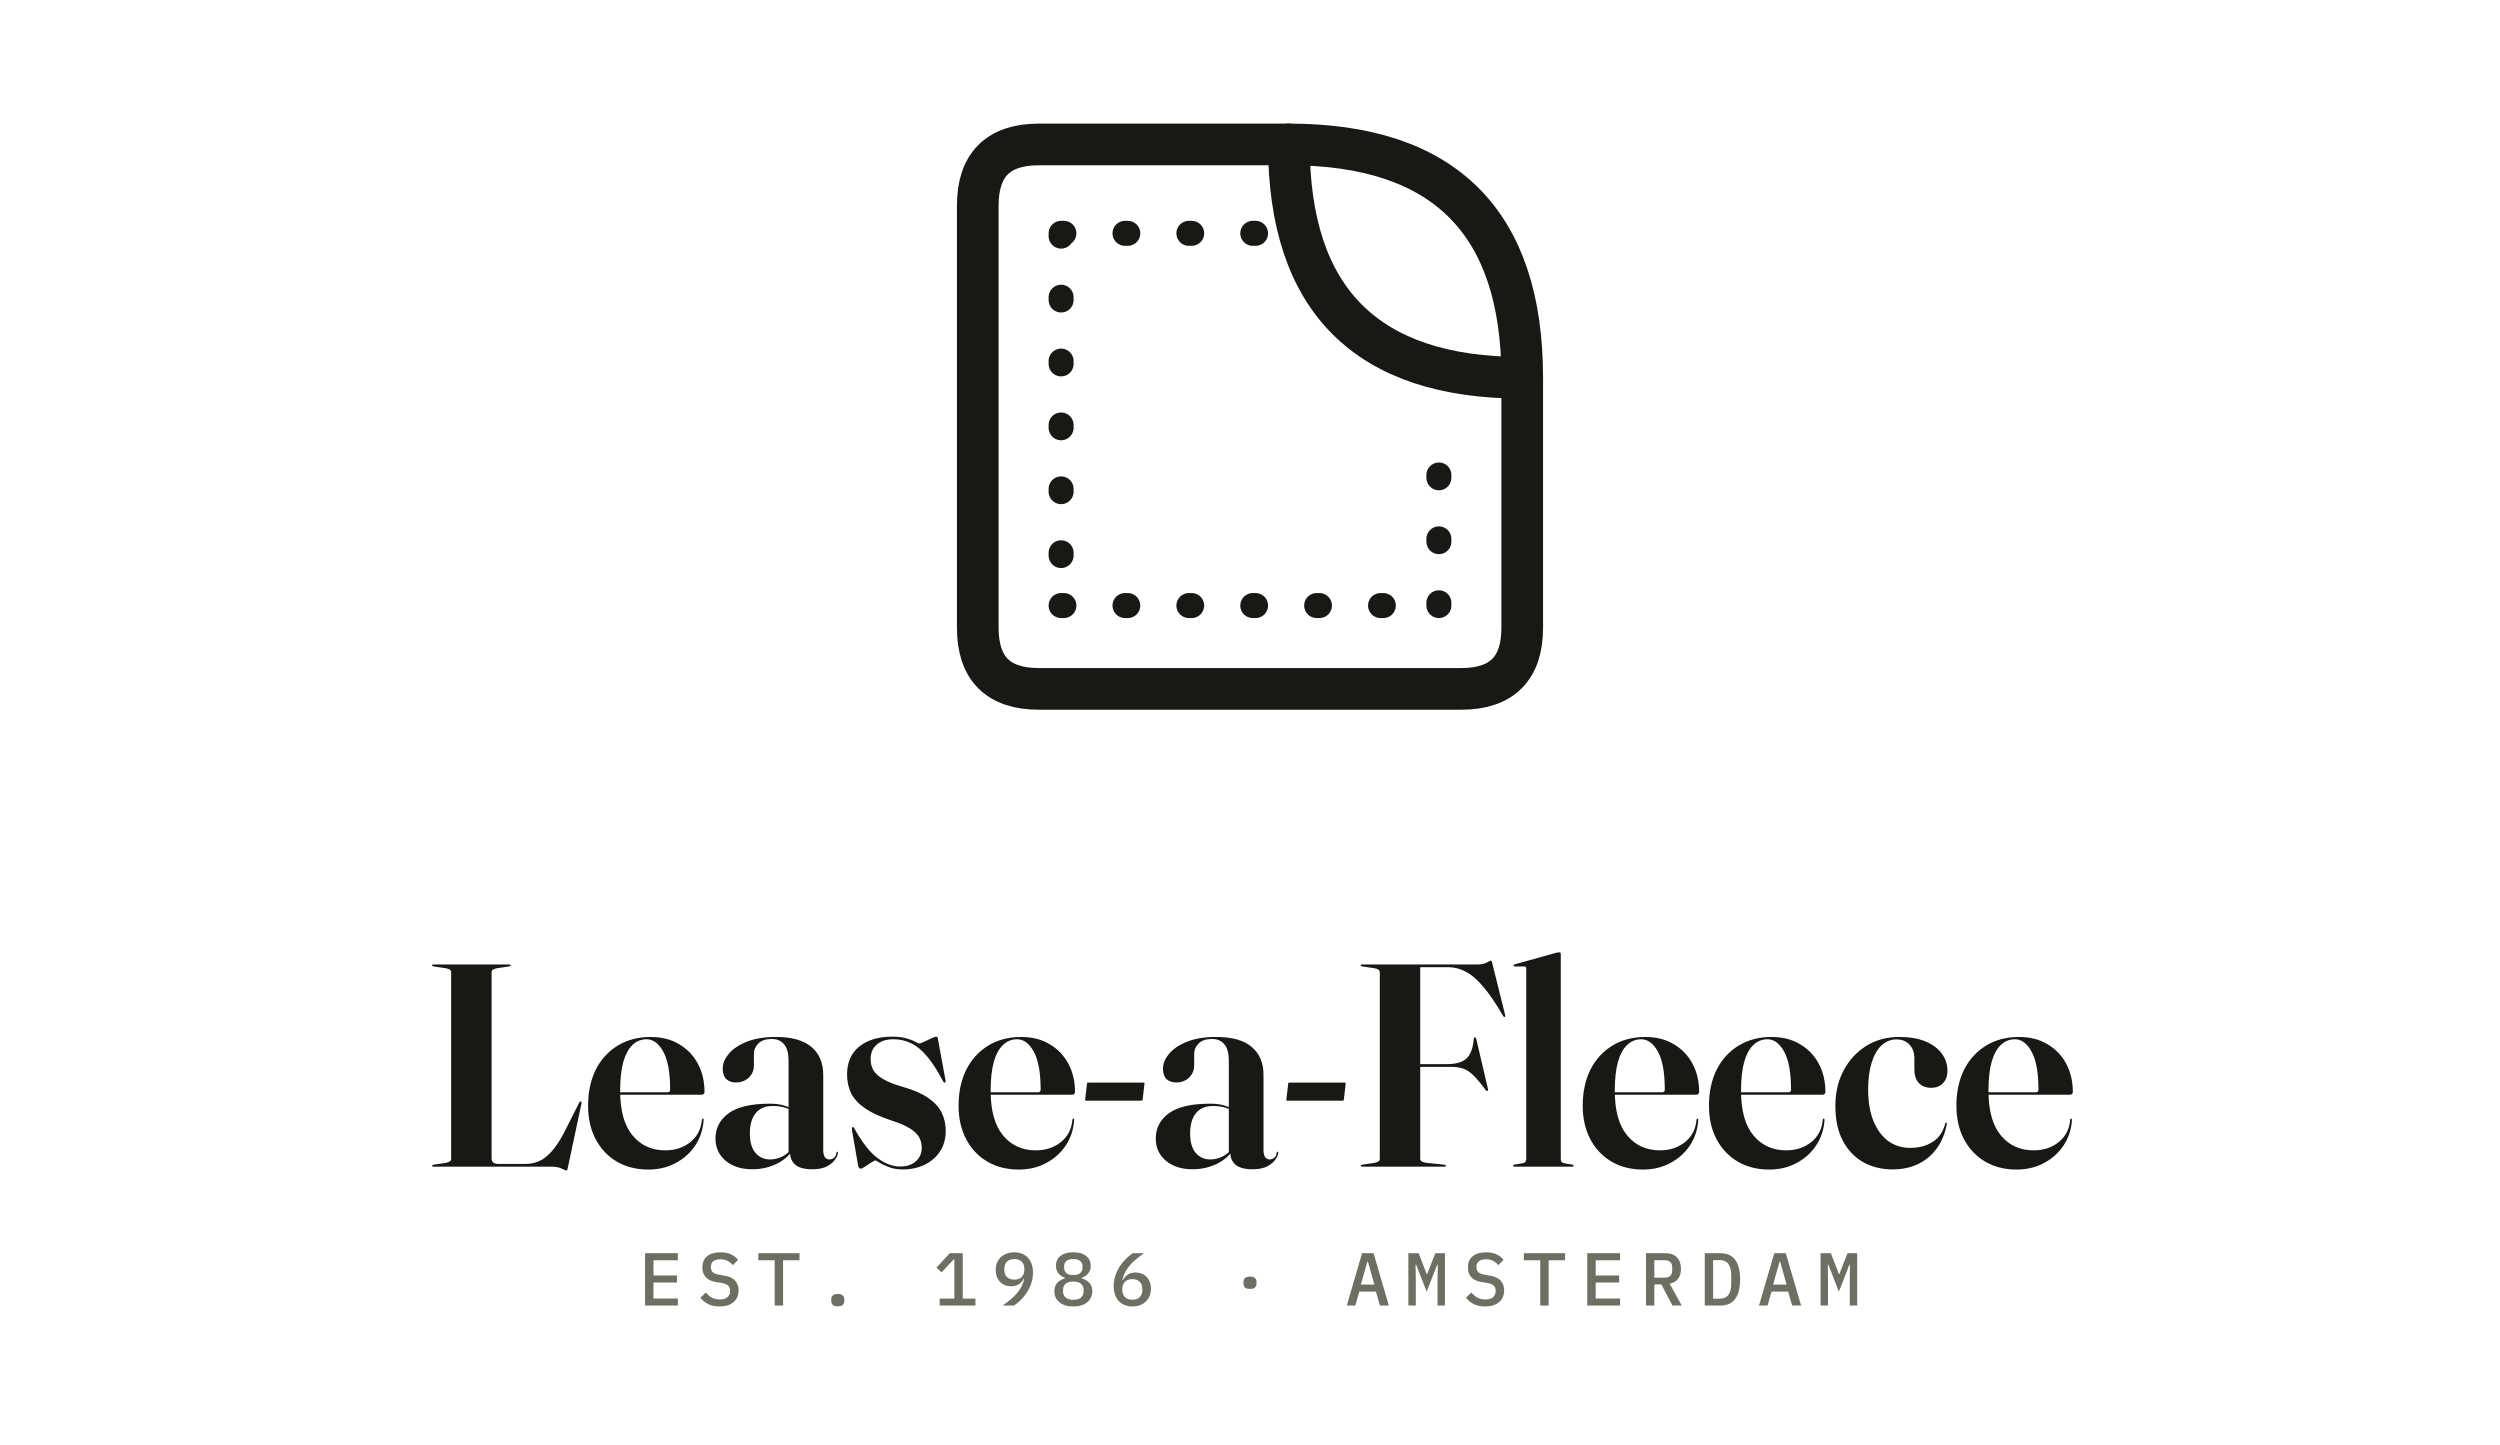
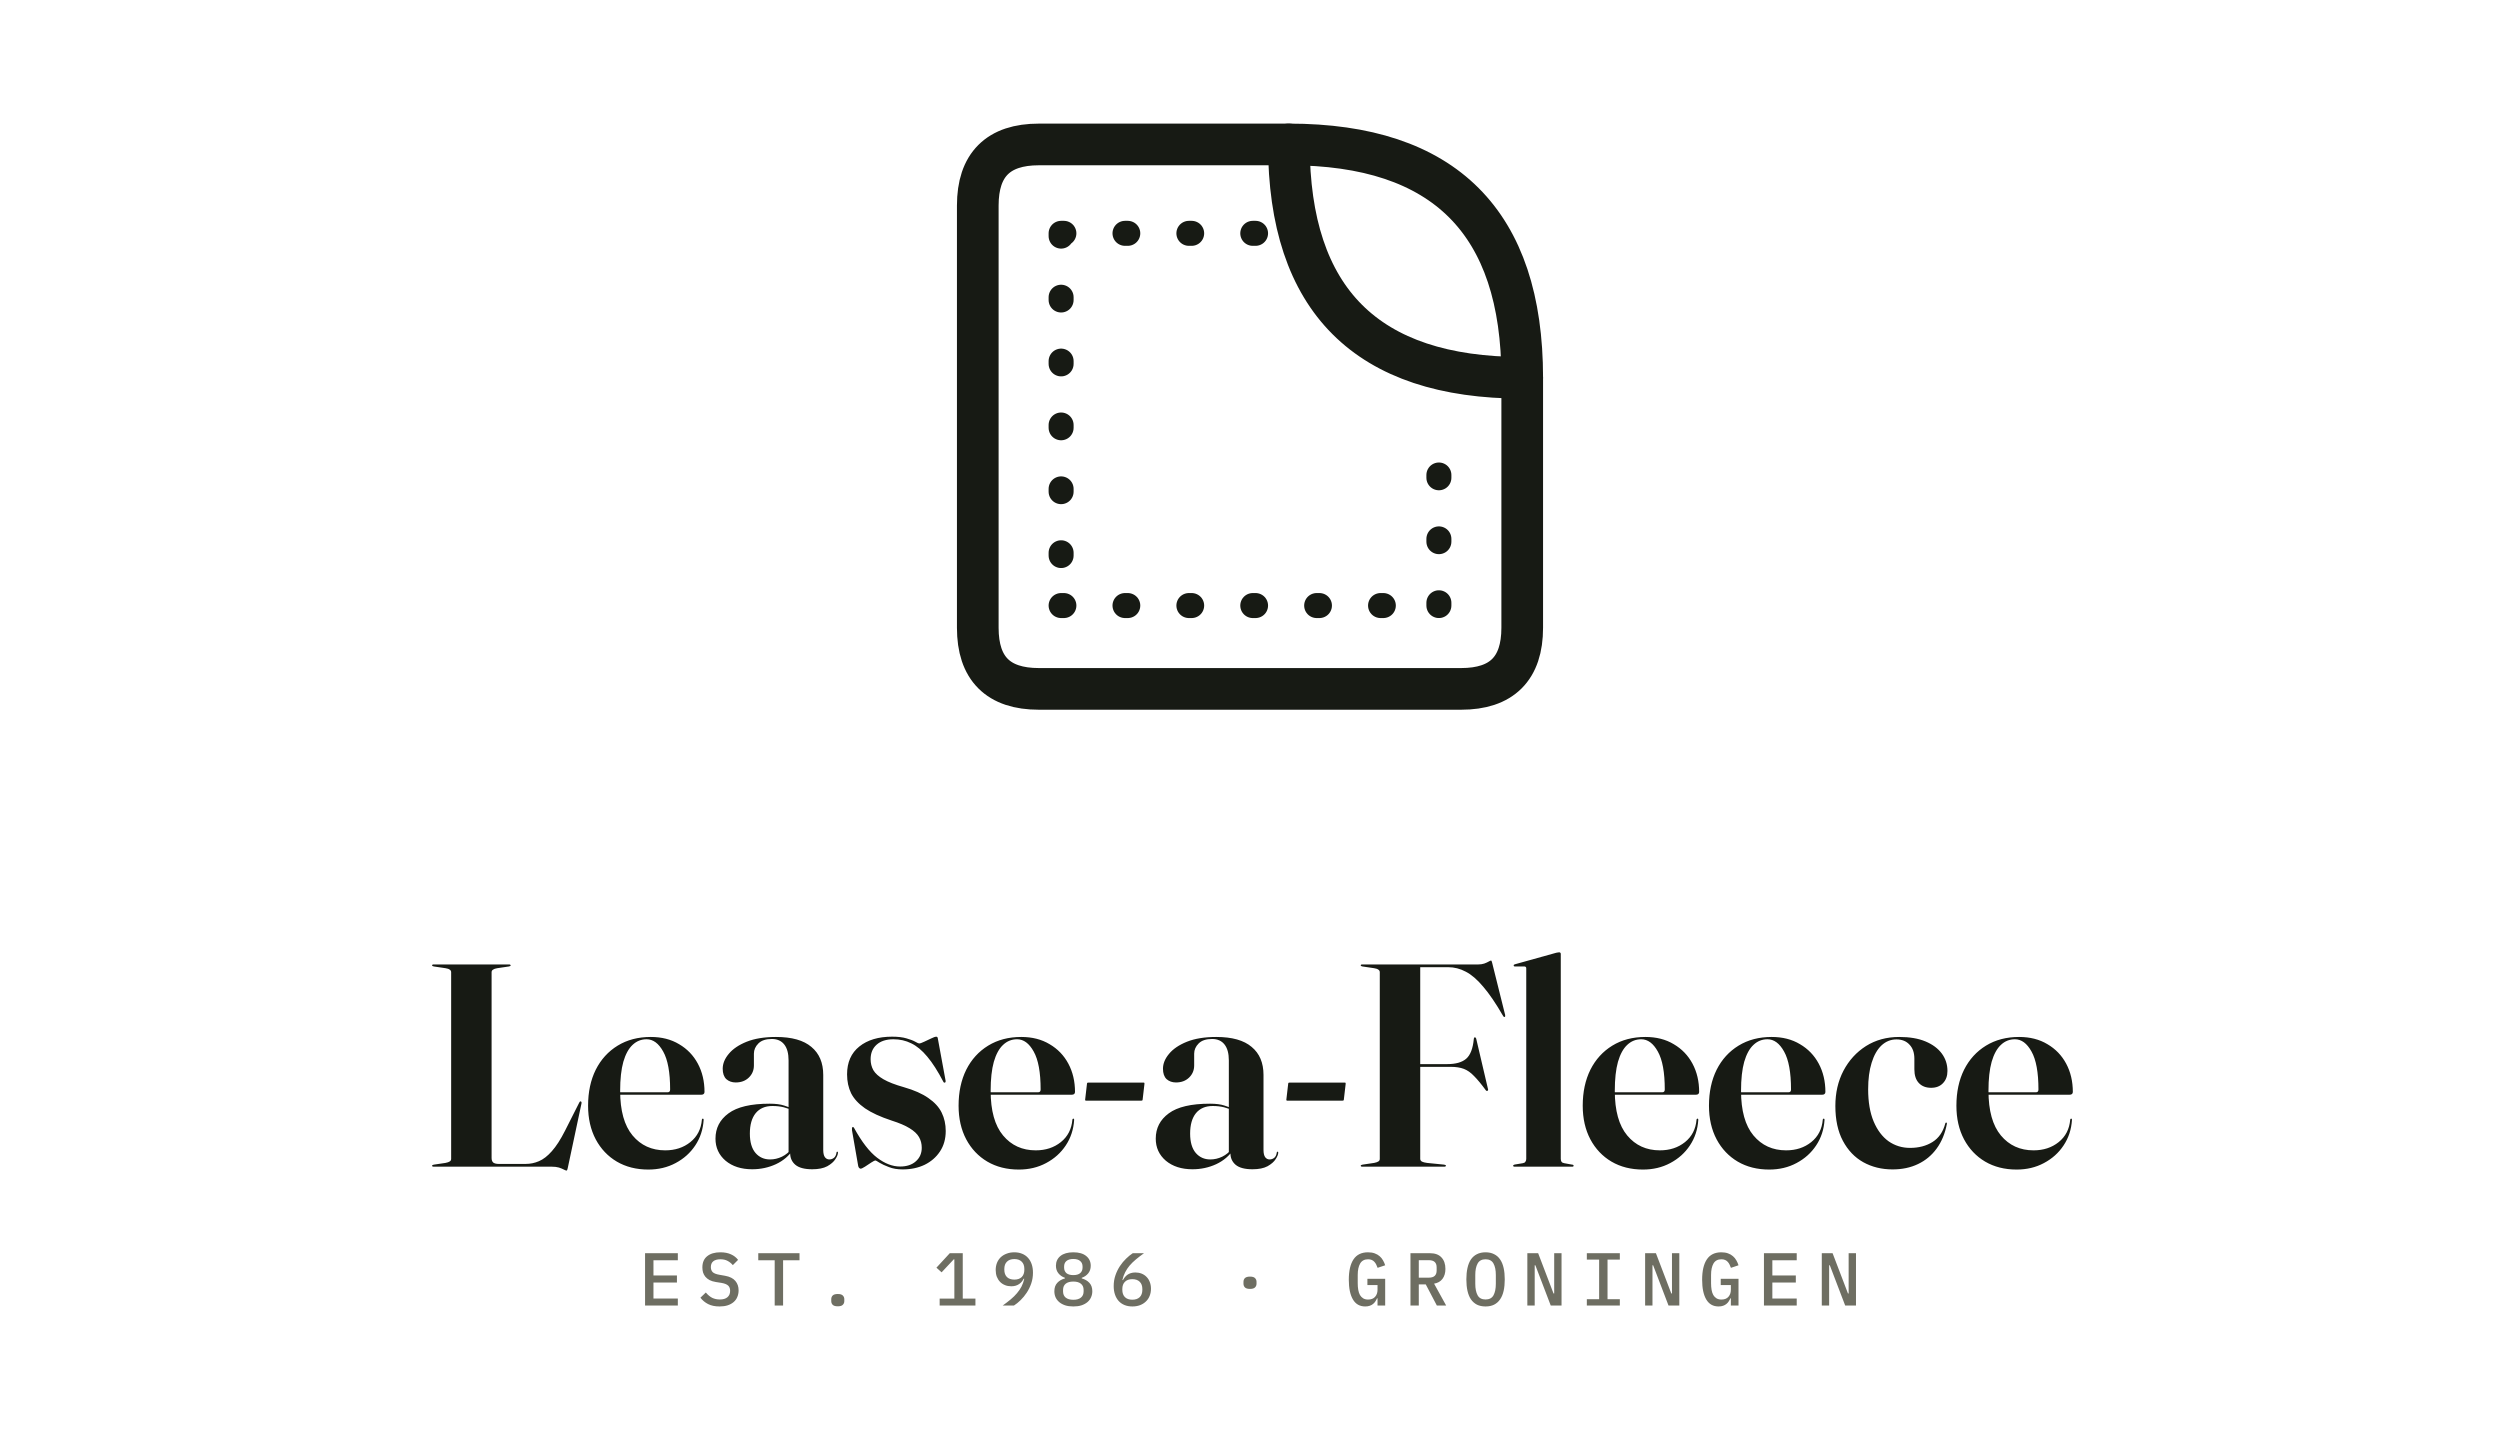
<svg xmlns="http://www.w3.org/2000/svg" viewBox="0 0 900 520" version="1.1" id="svg4">
  <defs id="defs4" />
  <g fill="none" stroke="#171a14" transform="translate(300,0)" id="g3">
    <path d="M 52 74 Q 52 52 74 52 H 164 Q 248 52 248 136 V 226 Q 248 248 226 248 H 74 Q 52 248 52 226 Z" stroke-width="15" stroke-linejoin="round" id="path1" />
    <path d="M 164 52 Q 164 136 248 136" stroke-width="15" stroke-linecap="round" id="path2" />
    <path d="M 82 84 H 152 M 82 84 V 218 M 82 218 H 218 M 218 218 V 158" stroke-width="9" stroke-linecap="round" stroke-dasharray="1 22" id="path3" />
  </g>
  <path d="m 183.214,347.928 -4.212,0.624 q -0.988,0.156 -1.508,0.52 -0.52,0.312 -0.52,0.936 v 66.872 q 0,1.144 0.624,1.664 0.676,0.468 1.924,0.468 h 9.724 q 2.496,0 4.784,-0.988 2.34,-0.988 4.628,-3.588 2.34,-2.6 4.784,-7.436 l 5.096,-10.088 q 0.104,-0.208 0.208,-0.312 0.156,-0.156 0.312,-0.104 0.208,0.052 0.26,0.26 0.104,0.208 0,0.572 l -4.888,22.984 q -0.156,0.728 -0.26,0.884 -0.052,0.208 -0.208,0.208 -0.312,0 -0.988,-0.364 -0.676,-0.364 -1.768,-0.728 -1.092,-0.312 -2.652,-0.312 h -42.484 q -0.26,0 -0.416,-0.104 -0.104,-0.104 -0.104,-0.208 0,-0.312 0.624,-0.416 l 4.212,-0.624 q 1.04,-0.208 1.508,-0.52 0.52,-0.312 0.52,-0.936 v -67.184 q 0,-0.624 -0.52,-0.936 -0.468,-0.364 -1.508,-0.52 l -4.212,-0.624 q -0.624,-0.104 -0.624,-0.416 0,-0.104 0.104,-0.208 0.156,-0.104 0.416,-0.104 h 27.248 q 0.26,0 0.364,0.104 0.156,0.104 0.156,0.208 0,0.312 -0.624,0.416 z m 70.408,45.188 q 0,0.468 -0.312,0.728 -0.26,0.26 -0.884,0.26 h -32.188 v -0.884 h 20.124 q 0.884,0 0.884,-0.988 0,-9.256 -2.496,-13.676 -2.444,-4.42 -5.98,-4.42 -2.912,0 -5.044,2.028 -2.132,1.976 -3.328,6.084 -1.144,4.108 -1.144,10.452 0,10.712 4.472,16.068 4.472,5.356 11.752,5.356 5.356,0 9.048,-2.964 3.744,-3.016 4.16,-8.112 0.052,-0.208 0.156,-0.26 0.104,-0.104 0.156,-0.104 0.104,0 0.208,0.104 0.104,0.104 0.104,0.364 -0.312,5.148 -3.016,9.204 -2.652,4.004 -7.072,6.344 -4.368,2.34 -9.828,2.34 -6.448,0 -11.336,-2.86 -4.836,-2.86 -7.592,-8.008 -2.756,-5.2 -2.756,-12.116 0,-7.384 2.756,-12.948 2.808,-5.564 7.904,-8.684 5.096,-3.12 11.908,-3.12 5.876,0 10.192,2.6 4.368,2.548 6.76,7.02 2.392,4.472 2.392,10.192 z m 30.836,22.048 v -0.468 l -0.572,0.52 v -33.488 q 0,-3.744 -1.56,-5.72 -1.56,-1.976 -4.472,-1.976 -3.224,0 -4.836,1.612 -1.612,1.612 -1.612,3.692 v 4.212 q 0,2.6 -1.82,4.368 -1.82,1.768 -4.732,1.768 -2.028,0 -3.38,-1.196 -1.3,-1.248 -1.3,-3.744 0,-2.756 2.184,-5.356 2.184,-2.652 6.448,-4.368 4.316,-1.716 10.556,-1.716 8.528,0 12.74,3.588 4.264,3.536 4.264,10.088 v 26.988 q 0,1.82 0.624,2.652 0.624,0.78 1.56,0.78 0.936,0 1.664,-0.572 0.728,-0.572 0.936,-1.924 0,-0.156 0.052,-0.208 0.104,-0.104 0.208,-0.104 0.104,0 0.156,0.104 0.104,0.052 0.104,0.208 0,0.988 -0.936,2.392 -0.884,1.404 -2.912,2.548 -2.028,1.092 -5.408,1.092 -4.16,0 -6.084,-1.612 -1.872,-1.612 -1.872,-4.16 z m -26.884,-5.252 q 0,-5.668 4.68,-9.1 4.68,-3.484 14.872,-3.484 3.172,0 5.2,0.676 2.08,0.624 3.848,1.56 l -0.416,0.364 q -1.768,-0.832 -3.588,-1.3 -1.82,-0.468 -4.108,-0.468 -3.9,0 -6.032,2.6 -2.08,2.6 -2.08,7.332 0,4.576 2.028,6.968 2.028,2.34 5.252,2.34 2.184,0 4.264,-0.988 2.132,-1.04 3.536,-2.964 l 0.572,0.312 q -2.288,3.484 -6.292,5.356 -3.952,1.82 -8.528,1.82 -5.876,0 -9.568,-3.068 -3.64,-3.12 -3.64,-7.956 z m 66.456,10.036 q 3.588,0 5.668,-1.872 2.132,-1.872 2.132,-4.888 0,-2.132 -0.988,-3.848 -0.988,-1.716 -3.38,-3.172 -2.34,-1.456 -6.448,-2.756 -6.136,-2.028 -9.62,-4.42 -3.484,-2.444 -4.992,-5.408 -1.456,-3.016 -1.456,-6.812 0,-6.5 4.42,-10.036 4.42,-3.536 11.804,-3.536 3.172,0 5.2,0.624 2.028,0.572 3.12,1.196 1.092,0.624 1.404,0.624 0.52,0 1.82,-0.624 1.3,-0.624 2.548,-1.196 1.3,-0.624 1.716,-0.624 0.208,0 0.364,0.104 0.208,0.052 0.26,0.468 l 2.756,14.976 q 0.104,0.416 0.052,0.676 -0.052,0.208 -0.208,0.312 -0.156,0.052 -0.312,0 -0.156,-0.052 -0.26,-0.26 -3.016,-5.772 -5.824,-9.1 -2.808,-3.38 -5.772,-4.784 -2.912,-1.456 -6.396,-1.456 -3.9,0 -6.084,1.976 -2.132,1.924 -2.132,5.2 0,2.184 0.988,3.952 1.04,1.768 3.64,3.276 2.6,1.508 7.384,2.86 5.46,1.56 8.788,3.9 3.328,2.288 4.784,5.252 1.456,2.964 1.456,6.604 0,4.264 -2.08,7.384 -2.028,3.068 -5.512,4.784 -3.484,1.664 -7.904,1.664 -2.86,0 -4.94,-0.832 -2.08,-0.78 -3.38,-1.56 -1.248,-0.832 -1.56,-0.832 -0.26,0 -1.404,0.728 -1.092,0.728 -2.288,1.508 -1.144,0.728 -1.56,0.728 -0.26,0 -0.52,-0.26 -0.26,-0.208 -0.364,-0.728 l -2.236,-12.844 q -0.052,-0.572 0,-0.78 0.052,-0.26 0.208,-0.364 0.156,-0.104 0.26,0 0.104,0.052 0.26,0.26 4.16,7.592 8.32,10.764 4.16,3.172 8.268,3.172 z m 62.972,-26.832 q 0,0.468 -0.312,0.728 -0.26,0.26 -0.884,0.26 h -32.188 v -0.884 h 20.124 q 0.884,0 0.884,-0.988 0,-9.256 -2.496,-13.676 -2.444,-4.42 -5.98,-4.42 -2.912,0 -5.044,2.028 -2.132,1.976 -3.328,6.084 -1.144,4.108 -1.144,10.452 0,10.712 4.472,16.068 4.472,5.356 11.752,5.356 5.356,0 9.048,-2.964 3.744,-3.016 4.16,-8.112 0.052,-0.208 0.156,-0.26 0.104,-0.104 0.156,-0.104 0.104,0 0.208,0.104 0.104,0.104 0.104,0.364 -0.312,5.148 -3.016,9.204 -2.652,4.004 -7.072,6.344 -4.368,2.34 -9.828,2.34 -6.448,0 -11.336,-2.86 -4.836,-2.86 -7.592,-8.008 -2.756,-5.2 -2.756,-12.116 0,-7.384 2.756,-12.948 2.808,-5.564 7.904,-8.684 5.096,-3.12 11.908,-3.12 5.876,0 10.192,2.6 4.368,2.548 6.76,7.02 2.392,4.472 2.392,10.192 z m 24.752,-3.38 q 0.26,0 0.26,0.364 l -0.676,5.824 q -0.052,0.208 -0.156,0.26 -0.104,0.052 -0.312,0.052 h -19.968 q -0.26,0 -0.26,-0.312 l 0.676,-5.824 q 0.052,-0.26 0.156,-0.312 0.104,-0.052 0.312,-0.052 z m 31.2,25.428 v -0.468 l -0.572,0.52 v -33.488 q 0,-3.744 -1.56,-5.72 -1.56,-1.976 -4.472,-1.976 -3.224,0 -4.836,1.612 -1.612,1.612 -1.612,3.692 v 4.212 q 0,2.6 -1.82,4.368 -1.82,1.768 -4.732,1.768 -2.028,0 -3.38,-1.196 -1.3,-1.248 -1.3,-3.744 0,-2.756 2.184,-5.356 2.184,-2.652 6.448,-4.368 4.316,-1.716 10.556,-1.716 8.528,0 12.74,3.588 4.264,3.536 4.264,10.088 v 26.988 q 0,1.82 0.624,2.652 0.624,0.78 1.56,0.78 0.936,0 1.664,-0.572 0.728,-0.572 0.936,-1.924 0,-0.156 0.052,-0.208 0.104,-0.104 0.208,-0.104 0.104,0 0.156,0.104 0.104,0.052 0.104,0.208 0,0.988 -0.936,2.392 -0.884,1.404 -2.912,2.548 -2.028,1.092 -5.408,1.092 -4.16,0 -6.084,-1.612 -1.872,-1.612 -1.872,-4.16 z m -26.884,-5.252 q 0,-5.668 4.68,-9.1 4.68,-3.484 14.872,-3.484 3.172,0 5.2,0.676 2.08,0.624 3.848,1.56 l -0.416,0.364 q -1.768,-0.832 -3.588,-1.3 -1.82,-0.468 -4.108,-0.468 -3.9,0 -6.032,2.6 -2.08,2.6 -2.08,7.332 0,4.576 2.028,6.968 2.028,2.34 5.252,2.34 2.184,0 4.264,-0.988 2.132,-1.04 3.536,-2.964 l 0.572,0.312 q -2.288,3.484 -6.292,5.356 -3.952,1.82 -8.528,1.82 -5.876,0 -9.568,-3.068 -3.64,-3.12 -3.64,-7.956 z m 68.12,-20.176 q 0.26,0 0.26,0.364 l -0.676,5.824 q -0.052,0.208 -0.156,0.26 -0.104,0.052 -0.312,0.052 h -19.968 q -0.26,0 -0.26,-0.312 l 0.676,-5.824 q 0.052,-0.26 0.156,-0.312 0.104,-0.052 0.312,-0.052 z M 532.186,347.2 q 1.144,0 2.132,-0.312 0.988,-0.364 1.612,-0.728 0.624,-0.364 0.832,-0.364 0.156,0 0.208,0.208 0.104,0.156 0.26,0.832 l 4.628,18.564 q 0.052,0.364 0,0.52 -0.052,0.104 -0.208,0.208 -0.104,0 -0.26,-0.052 -0.104,-0.052 -0.26,-0.312 -3.9,-6.76 -7.176,-10.556 -3.224,-3.848 -6.292,-5.408 -3.016,-1.612 -6.344,-1.612 h -10.036 v 69.004 q 0,0.624 0.624,0.988 0.624,0.312 1.82,0.468 l 6.188,0.624 q 0.312,0.052 0.468,0.156 0.156,0.052 0.156,0.26 0,0.104 -0.156,0.208 -0.104,0.104 -0.364,0.104 h -29.64 q -0.26,0 -0.416,-0.104 -0.104,-0.104 -0.104,-0.208 0,-0.312 0.624,-0.416 l 4.212,-0.624 q 1.04,-0.208 1.508,-0.52 0.52,-0.312 0.52,-0.936 v -67.184 q 0,-0.624 -0.52,-0.936 -0.468,-0.364 -1.508,-0.52 l -4.212,-0.624 q -0.624,-0.104 -0.624,-0.416 0,-0.104 0.104,-0.208 0.156,-0.104 0.416,-0.104 z m -24.544,35.88 h 13.364 q 4.576,0 6.812,-1.924 2.288,-1.976 2.756,-7.176 0.052,-0.312 0.104,-0.416 0.104,-0.104 0.26,-0.104 0.364,-0.052 0.52,0.572 l 4.212,17.992 q 0.104,0.312 0,0.468 -0.052,0.156 -0.156,0.208 -0.156,0.052 -0.312,0.052 -0.104,-0.052 -0.312,-0.26 -2.392,-3.276 -4.212,-5.096 -1.768,-1.872 -3.692,-2.6 -1.924,-0.728 -4.628,-0.728 h -14.716 z m 54.236,-39.676 v 73.736 q 0,0.676 0.26,1.092 0.312,0.416 0.988,0.52 l 2.86,0.52 q 0.312,0 0.416,0.156 0.104,0.104 0.104,0.26 0,0.104 -0.104,0.208 -0.104,0.104 -0.312,0.104 h -20.956 q -0.156,0 -0.312,-0.104 -0.104,-0.104 -0.104,-0.208 0,-0.156 0.156,-0.26 0.156,-0.156 0.52,-0.208 l 2.808,-0.468 q 0.676,-0.104 0.936,-0.52 0.312,-0.416 0.312,-1.04 v -68.588 q 0,-0.312 -0.156,-0.468 -0.156,-0.208 -0.52,-0.208 h -3.38 q -0.26,0 -0.364,-0.104 -0.104,-0.104 -0.104,-0.26 0,-0.208 0.104,-0.26 0.156,-0.104 0.312,-0.156 l 14.924,-4.16 q 0.468,-0.104 0.624,-0.104 0.208,-0.052 0.416,-0.052 0.26,0 0.416,0.156 0.156,0.156 0.156,0.416 z m 49.816,49.712 q 0,0.468 -0.312,0.728 -0.26,0.26 -0.884,0.26 h -32.188 v -0.884 h 20.124 q 0.884,0 0.884,-0.988 0,-9.256 -2.496,-13.676 -2.444,-4.42 -5.98,-4.42 -2.912,0 -5.044,2.028 -2.132,1.976 -3.328,6.084 -1.144,4.108 -1.144,10.452 0,10.712 4.472,16.068 4.472,5.356 11.752,5.356 5.356,0 9.048,-2.964 3.744,-3.016 4.16,-8.112 0.052,-0.208 0.156,-0.26 0.104,-0.104 0.156,-0.104 0.104,0 0.208,0.104 0.104,0.104 0.104,0.364 -0.312,5.148 -3.016,9.204 -2.652,4.004 -7.072,6.344 -4.368,2.34 -9.828,2.34 -6.448,0 -11.336,-2.86 -4.836,-2.86 -7.592,-8.008 -2.756,-5.2 -2.756,-12.116 0,-7.384 2.756,-12.948 2.808,-5.564 7.904,-8.684 5.096,-3.12 11.908,-3.12 5.876,0 10.192,2.6 4.368,2.548 6.76,7.02 2.392,4.472 2.392,10.192 z m 45.448,0 q 0,0.468 -0.312,0.728 -0.26,0.26 -0.884,0.26 h -32.188 v -0.884 h 20.124 q 0.884,0 0.884,-0.988 0,-9.256 -2.496,-13.676 -2.444,-4.42 -5.98,-4.42 -2.912,0 -5.044,2.028 -2.132,1.976 -3.328,6.084 -1.144,4.108 -1.144,10.452 0,10.712 4.472,16.068 4.472,5.356 11.752,5.356 5.356,0 9.048,-2.964 3.744,-3.016 4.16,-8.112 0.052,-0.208 0.156,-0.26 0.104,-0.104 0.156,-0.104 0.104,0 0.208,0.104 0.104,0.104 0.104,0.364 -0.312,5.148 -3.016,9.204 -2.652,4.004 -7.072,6.344 -4.368,2.34 -9.828,2.34 -6.448,0 -11.336,-2.86 -4.836,-2.86 -7.592,-8.008 -2.756,-5.2 -2.756,-12.116 0,-7.384 2.756,-12.948 2.808,-5.564 7.904,-8.684 5.096,-3.12 11.908,-3.12 5.876,0 10.192,2.6 4.368,2.548 6.76,7.02 2.392,4.472 2.392,10.192 z m 43.94,-7.592 q 0,2.756 -1.612,4.42 -1.56,1.664 -4.264,1.664 -2.808,0 -4.42,-1.716 -1.612,-1.716 -1.612,-4.94 v -3.796 q 0,-3.276 -1.768,-5.096 -1.716,-1.872 -4.68,-1.872 -3.068,0 -5.408,2.184 -2.288,2.184 -3.536,6.24 -1.248,4.004 -1.248,9.516 0,6.864 1.976,11.596 1.976,4.68 5.356,7.124 3.432,2.392 7.748,2.392 4.732,0 8.112,-2.132 3.38,-2.132 4.576,-6.656 0.052,-0.208 0.156,-0.26 0.104,-0.104 0.208,-0.052 0.156,0 0.208,0.156 0.052,0.104 0,0.312 -0.988,5.2 -3.692,8.892 -2.652,3.64 -6.708,5.564 -4.004,1.924 -9.152,1.924 -5.876,0 -10.556,-2.6 -4.628,-2.6 -7.332,-7.696 -2.704,-5.096 -2.704,-12.532 0,-7.124 2.912,-12.688 2.964,-5.616 8.112,-8.892 5.2,-3.276 11.96,-3.276 5.616,0 9.464,1.612 3.848,1.612 5.876,4.368 2.028,2.756 2.028,6.24 z m 45.136,7.592 q 0,0.468 -0.312,0.728 -0.26,0.26 -0.884,0.26 h -32.188 v -0.884 h 20.124 q 0.884,0 0.884,-0.988 0,-9.256 -2.496,-13.676 -2.444,-4.42 -5.98,-4.42 -2.912,0 -5.044,2.028 -2.132,1.976 -3.328,6.084 -1.144,4.108 -1.144,10.452 0,10.712 4.472,16.068 4.472,5.356 11.752,5.356 5.356,0 9.048,-2.964 3.744,-3.016 4.16,-8.112 0.052,-0.208 0.156,-0.26 0.104,-0.104 0.156,-0.104 0.104,0 0.208,0.104 0.104,0.104 0.104,0.364 -0.312,5.148 -3.016,9.204 -2.652,4.004 -7.072,6.344 -4.368,2.34 -9.828,2.34 -6.448,0 -11.336,-2.86 -4.836,-2.86 -7.592,-8.008 -2.756,-5.2 -2.756,-12.116 0,-7.384 2.756,-12.948 2.808,-5.564 7.904,-8.684 5.096,-3.12 11.908,-3.12 5.876,0 10.192,2.6 4.368,2.548 6.76,7.02 2.392,4.472 2.392,10.192 z" id="text3" style="font-weight:600;font-size:104px;font-family:Fraunces;text-anchor:middle;fill:#171a14" aria-label="Lease-a-Fleece" />
-   <path d="m 232.222,470 v -18.846 h 11.799 v 2.538 h -8.775 v 5.481 h 8.451 v 2.538 h -8.451 v 5.751 h 8.775 V 470 Z m 26.816,0.324 q -2.457,0 -4.131,-0.864 -1.674,-0.864 -2.754,-2.295 l 1.944,-1.863 q 1.08,1.296 2.295,1.917 1.215,0.594 2.754,0.594 1.782,0 2.727,-0.81 0.972,-0.81 0.972,-2.322 0,-1.215 -0.702,-1.863 -0.702,-0.675 -2.403,-0.972 l -2.052,-0.324 q -1.35,-0.216 -2.268,-0.702 -0.918,-0.513 -1.485,-1.188 -0.567,-0.702 -0.837,-1.539 -0.243,-0.864 -0.243,-1.809 0,-2.673 1.728,-4.05 1.728,-1.404 4.752,-1.404 2.241,0 3.807,0.729 1.593,0.702 2.565,1.998 l -1.89,1.89 q -0.783,-0.945 -1.863,-1.512 -1.053,-0.594 -2.619,-0.594 -1.674,0 -2.565,0.729 -0.864,0.702 -0.864,2.079 0,1.161 0.675,1.836 0.702,0.648 2.457,0.945 l 1.998,0.351 q 2.538,0.459 3.699,1.863 1.161,1.377 1.161,3.375 0,1.296 -0.459,2.376 -0.432,1.08 -1.323,1.836 -0.864,0.756 -2.16,1.188 -1.269,0.405 -2.916,0.405 z m 22.874,-16.632 V 470 h -3.024 v -16.308 h -5.913 v -2.538 h 14.85 v 2.538 z m 19.688,16.578 q -1.296,0 -1.836,-0.54 -0.513,-0.54 -0.513,-1.323 v -0.702 q 0,-0.783 0.513,-1.323 0.54,-0.54 1.836,-0.54 1.296,0 1.809,0.54 0.54,0.54 0.54,1.323 v 0.702 q 0,0.783 -0.54,1.323 -0.513,0.54 -1.809,0.54 z M 338.276,470 v -2.511 h 5.292 v -14.121 h -0.216 l -4.374,4.671 -1.863,-1.674 4.806,-5.211 h 4.671 v 16.335 h 4.563 V 470 Z m 33.593,-11.826 q 0,2.052 -0.621,3.861 -0.621,1.809 -1.62,3.321 -0.999,1.512 -2.214,2.7 -1.215,1.188 -2.403,1.944 h -4.05 q 1.62,-1.161 2.916,-2.241 1.296,-1.08 2.241,-2.214 0.972,-1.134 1.62,-2.376 0.648,-1.269 0.999,-2.808 l -0.189,-0.054 q -0.297,0.567 -0.702,1.08 -0.405,0.486 -0.945,0.864 -0.54,0.378 -1.242,0.594 -0.702,0.216 -1.593,0.216 -1.215,0 -2.241,-0.405 -1.026,-0.405 -1.782,-1.161 -0.756,-0.783 -1.188,-1.863 -0.405,-1.08 -0.405,-2.43 0,-1.404 0.459,-2.565 0.486,-1.188 1.35,-2.025 0.891,-0.837 2.133,-1.296 1.242,-0.486 2.754,-0.486 1.566,0 2.808,0.513 1.269,0.513 2.133,1.485 0.864,0.945 1.323,2.295 0.459,1.35 0.459,3.051 z m -6.696,2.484 q 1.701,0 2.646,-0.918 0.945,-0.945 0.945,-2.646 v -0.27 q 0,-1.701 -0.945,-2.619 -0.945,-0.945 -2.646,-0.945 -1.728,0 -2.673,0.945 -0.945,0.918 -0.945,2.619 v 0.27 q 0,1.701 0.945,2.646 0.945,0.918 2.673,0.918 z m 21.227,9.666 q -1.674,0 -2.943,-0.405 -1.269,-0.432 -2.133,-1.161 -0.864,-0.729 -1.323,-1.728 -0.432,-0.999 -0.432,-2.187 0,-1.89 1.053,-3.024 1.053,-1.134 2.754,-1.593 v -0.216 q -1.458,-0.513 -2.349,-1.62 -0.891,-1.107 -0.891,-2.727 0,-2.187 1.62,-3.51 1.647,-1.323 4.644,-1.323 2.997,0 4.617,1.323 1.647,1.323 1.647,3.51 0,1.62 -0.891,2.727 -0.891,1.107 -2.349,1.62 v 0.216 q 1.701,0.459 2.754,1.593 1.053,1.134 1.053,3.024 0,1.188 -0.459,2.187 -0.432,0.999 -1.296,1.728 -0.864,0.729 -2.133,1.161 -1.269,0.405 -2.943,0.405 z m 0,-2.403 q 1.782,0 2.727,-0.783 0.972,-0.783 0.972,-2.214 v -0.567 q 0,-1.431 -0.972,-2.214 -0.945,-0.783 -2.727,-0.783 -1.782,0 -2.754,0.783 -0.945,0.783 -0.945,2.214 v 0.567 q 0,1.431 0.945,2.214 0.972,0.783 2.754,0.783 z m 0,-8.883 q 1.62,0 2.457,-0.702 0.864,-0.729 0.864,-2.025 v -0.351 q 0,-1.296 -0.864,-1.998 -0.837,-0.729 -2.457,-0.729 -1.62,0 -2.484,0.729 -0.837,0.702 -0.837,1.998 v 0.351 q 0,1.296 0.837,2.025 0.864,0.702 2.484,0.702 z m 21.254,11.286 q -1.593,0 -2.835,-0.513 -1.242,-0.513 -2.106,-1.458 -0.864,-0.972 -1.323,-2.322 -0.459,-1.35 -0.459,-3.051 0,-2.052 0.621,-3.861 0.621,-1.809 1.62,-3.321 0.999,-1.512 2.214,-2.673 1.215,-1.188 2.403,-1.971 h 4.05 q -1.62,1.161 -2.916,2.241 -1.296,1.08 -2.268,2.214 -0.945,1.134 -1.593,2.403 -0.648,1.242 -0.999,2.781 l 0.189,0.054 q 0.297,-0.567 0.702,-1.053 0.405,-0.513 0.945,-0.891 0.54,-0.378 1.242,-0.594 0.702,-0.216 1.593,-0.216 1.215,0 2.241,0.405 1.026,0.405 1.782,1.188 0.756,0.756 1.161,1.836 0.432,1.08 0.432,2.43 0,1.404 -0.486,2.592 -0.459,1.161 -1.35,1.998 -0.864,0.837 -2.106,1.323 -1.242,0.459 -2.754,0.459 z m -0.027,-2.43 q 1.728,0 2.673,-0.918 0.945,-0.945 0.945,-2.646 v -0.27 q 0,-1.701 -0.945,-2.619 -0.945,-0.945 -2.673,-0.945 -1.701,0 -2.646,0.945 -0.945,0.918 -0.945,2.619 v 0.27 q 0,1.701 0.945,2.646 0.945,0.918 2.646,0.918 z M 450,464.006 q -1.296,0 -1.836,-0.54 -0.513,-0.54 -0.513,-1.323 v -0.702 q 0,-0.783 0.513,-1.323 0.54,-0.54 1.836,-0.54 1.296,0 1.809,0.54 0.54,0.54 0.54,1.323 v 0.702 q 0,0.783 -0.54,1.323 -0.513,0.54 -1.809,0.54 z m 46.774,5.994 -1.431,-5.022 h -5.994 l -1.431,5.022 h -3.078 l 5.508,-18.846 h 4.131 l 5.508,18.846 z m -4.32,-15.795 h -0.216 l -2.322,8.262 h 4.86 z m 25.061,6.777 0.081,-5.67 h -0.216 l -3.78,9.693 -3.78,-9.693 h -0.216 l 0.081,5.67 V 470 h -2.673 v -18.846 h 3.699 l 2.889,7.479 h 0.189 l 2.916,-7.479 h 3.483 V 470 h -2.673 z m 17.123,9.342 q -2.457,0 -4.131,-0.864 -1.674,-0.864 -2.754,-2.295 l 1.944,-1.863 q 1.08,1.296 2.295,1.917 1.215,0.594 2.754,0.594 1.782,0 2.727,-0.81 0.972,-0.81 0.972,-2.322 0,-1.215 -0.702,-1.863 -0.702,-0.675 -2.403,-0.972 l -2.052,-0.324 q -1.35,-0.216 -2.268,-0.702 -0.918,-0.513 -1.485,-1.188 -0.567,-0.702 -0.837,-1.539 -0.243,-0.864 -0.243,-1.809 0,-2.673 1.728,-4.05 1.728,-1.404 4.752,-1.404 2.241,0 3.807,0.729 1.593,0.702 2.565,1.998 l -1.89,1.89 q -0.783,-0.945 -1.863,-1.512 -1.053,-0.594 -2.619,-0.594 -1.674,0 -2.565,0.729 -0.864,0.702 -0.864,2.079 0,1.161 0.675,1.836 0.702,0.648 2.457,0.945 l 1.998,0.351 q 2.538,0.459 3.699,1.863 1.161,1.377 1.161,3.375 0,1.296 -0.459,2.376 -0.432,1.08 -1.323,1.836 -0.864,0.756 -2.16,1.188 -1.269,0.405 -2.916,0.405 z m 22.874,-16.632 V 470 h -3.024 v -16.308 h -5.913 v -2.538 h 14.85 v 2.538 z M 571.422,470 v -18.846 h 11.799 v 2.538 h -8.775 v 5.481 h 8.451 v 2.538 h -8.451 v 5.751 h 8.775 V 470 Z m 24.143,0 h -2.997 v -18.846 h 7.047 q 2.7,0 4.104,1.512 1.431,1.512 1.431,4.158 0,2.16 -1.053,3.564 -1.053,1.404 -3.024,1.728 l 4.347,7.884 h -3.348 l -3.996,-7.614 h -2.511 z m 3.618,-10.044 q 2.808,0 2.808,-2.565 v -1.161 q 0,-2.565 -2.808,-2.565 h -3.618 v 6.291 z m 14.531,-8.802 h 5.616 q 3.618,0 5.346,2.403 1.755,2.403 1.755,7.02 0,4.617 -1.755,7.02 -1.728,2.403 -5.346,2.403 h -5.616 z m 5.427,16.362 q 2.079,0 3.078,-1.377 1.026,-1.404 1.026,-3.996 v -3.132 q 0,-2.592 -1.026,-3.969 -0.999,-1.404 -3.078,-1.404 h -2.43 v 13.878 z m 26.033,2.484 -1.431,-5.022 h -5.994 l -1.431,5.022 h -3.078 l 5.508,-18.846 h 4.131 l 5.508,18.846 z m -4.32,-15.795 h -0.216 l -2.322,8.262 h 4.86 z m 25.061,6.777 0.081,-5.67 h -0.216 l -3.78,9.693 -3.78,-9.693 h -0.216 l 0.081,5.67 V 470 h -2.673 v -18.846 h 3.699 l 2.889,7.479 h 0.189 l 2.916,-7.479 h 3.483 V 470 h -2.673 z" id="text4" style="font-weight:500;font-size:27px;font-family:'IBM Plex Mono';letter-spacing:5;text-anchor:middle;fill:#6e6e62" aria-label="EST. 1986 · AMSTERDAM" />
+   <path d="m 232.222,470 v -18.846 h 11.799 v 2.538 h -8.775 v 5.481 h 8.451 v 2.538 h -8.451 v 5.751 h 8.775 V 470 Z m 26.816,0.324 q -2.457,0 -4.131,-0.864 -1.674,-0.864 -2.754,-2.295 l 1.944,-1.863 q 1.08,1.296 2.295,1.917 1.215,0.594 2.754,0.594 1.782,0 2.727,-0.81 0.972,-0.81 0.972,-2.322 0,-1.215 -0.702,-1.863 -0.702,-0.675 -2.403,-0.972 l -2.052,-0.324 q -1.35,-0.216 -2.268,-0.702 -0.918,-0.513 -1.485,-1.188 -0.567,-0.702 -0.837,-1.539 -0.243,-0.864 -0.243,-1.809 0,-2.673 1.728,-4.05 1.728,-1.404 4.752,-1.404 2.241,0 3.807,0.729 1.593,0.702 2.565,1.998 l -1.89,1.89 q -0.783,-0.945 -1.863,-1.512 -1.053,-0.594 -2.619,-0.594 -1.674,0 -2.565,0.729 -0.864,0.702 -0.864,2.079 0,1.161 0.675,1.836 0.702,0.648 2.457,0.945 l 1.998,0.351 q 2.538,0.459 3.699,1.863 1.161,1.377 1.161,3.375 0,1.296 -0.459,2.376 -0.432,1.08 -1.323,1.836 -0.864,0.756 -2.16,1.188 -1.269,0.405 -2.916,0.405 z m 22.874,-16.632 V 470 h -3.024 v -16.308 h -5.913 v -2.538 h 14.85 v 2.538 z m 19.688,16.578 q -1.296,0 -1.836,-0.54 -0.513,-0.54 -0.513,-1.323 v -0.702 q 0,-0.783 0.513,-1.323 0.54,-0.54 1.836,-0.54 1.296,0 1.809,0.54 0.54,0.54 0.54,1.323 v 0.702 q 0,0.783 -0.54,1.323 -0.513,0.54 -1.809,0.54 z M 338.276,470 v -2.511 h 5.292 v -14.121 h -0.216 l -4.374,4.671 -1.863,-1.674 4.806,-5.211 h 4.671 v 16.335 h 4.563 V 470 Z m 33.593,-11.826 q 0,2.052 -0.621,3.861 -0.621,1.809 -1.62,3.321 -0.999,1.512 -2.214,2.7 -1.215,1.188 -2.403,1.944 h -4.05 q 1.62,-1.161 2.916,-2.241 1.296,-1.08 2.241,-2.214 0.972,-1.134 1.62,-2.376 0.648,-1.269 0.999,-2.808 l -0.189,-0.054 q -0.297,0.567 -0.702,1.08 -0.405,0.486 -0.945,0.864 -0.54,0.378 -1.242,0.594 -0.702,0.216 -1.593,0.216 -1.215,0 -2.241,-0.405 -1.026,-0.405 -1.782,-1.161 -0.756,-0.783 -1.188,-1.863 -0.405,-1.08 -0.405,-2.43 0,-1.404 0.459,-2.565 0.486,-1.188 1.35,-2.025 0.891,-0.837 2.133,-1.296 1.242,-0.486 2.754,-0.486 1.566,0 2.808,0.513 1.269,0.513 2.133,1.485 0.864,0.945 1.323,2.295 0.459,1.35 0.459,3.051 z m -6.696,2.484 q 1.701,0 2.646,-0.918 0.945,-0.945 0.945,-2.646 v -0.27 q 0,-1.701 -0.945,-2.619 -0.945,-0.945 -2.646,-0.945 -1.728,0 -2.673,0.945 -0.945,0.918 -0.945,2.619 v 0.27 q 0,1.701 0.945,2.646 0.945,0.918 2.673,0.918 z m 21.227,9.666 q -1.674,0 -2.943,-0.405 -1.269,-0.432 -2.133,-1.161 -0.864,-0.729 -1.323,-1.728 -0.432,-0.999 -0.432,-2.187 0,-1.89 1.053,-3.024 1.053,-1.134 2.754,-1.593 v -0.216 q -1.458,-0.513 -2.349,-1.62 -0.891,-1.107 -0.891,-2.727 0,-2.187 1.62,-3.51 1.647,-1.323 4.644,-1.323 2.997,0 4.617,1.323 1.647,1.323 1.647,3.51 0,1.62 -0.891,2.727 -0.891,1.107 -2.349,1.62 v 0.216 q 1.701,0.459 2.754,1.593 1.053,1.134 1.053,3.024 0,1.188 -0.459,2.187 -0.432,0.999 -1.296,1.728 -0.864,0.729 -2.133,1.161 -1.269,0.405 -2.943,0.405 z m 0,-2.403 q 1.782,0 2.727,-0.783 0.972,-0.783 0.972,-2.214 v -0.567 q 0,-1.431 -0.972,-2.214 -0.945,-0.783 -2.727,-0.783 -1.782,0 -2.754,0.783 -0.945,0.783 -0.945,2.214 v 0.567 q 0,1.431 0.945,2.214 0.972,0.783 2.754,0.783 z m 0,-8.883 q 1.62,0 2.457,-0.702 0.864,-0.729 0.864,-2.025 v -0.351 q 0,-1.296 -0.864,-1.998 -0.837,-0.729 -2.457,-0.729 -1.62,0 -2.484,0.729 -0.837,0.702 -0.837,1.998 v 0.351 q 0,1.296 0.837,2.025 0.864,0.702 2.484,0.702 z m 21.254,11.286 q -1.593,0 -2.835,-0.513 -1.242,-0.513 -2.106,-1.458 -0.864,-0.972 -1.323,-2.322 -0.459,-1.35 -0.459,-3.051 0,-2.052 0.621,-3.861 0.621,-1.809 1.62,-3.321 0.999,-1.512 2.214,-2.673 1.215,-1.188 2.403,-1.971 h 4.05 q -1.62,1.161 -2.916,2.241 -1.296,1.08 -2.268,2.214 -0.945,1.134 -1.593,2.403 -0.648,1.242 -0.999,2.781 l 0.189,0.054 q 0.297,-0.567 0.702,-1.053 0.405,-0.513 0.945,-0.891 0.54,-0.378 1.242,-0.594 0.702,-0.216 1.593,-0.216 1.215,0 2.241,0.405 1.026,0.405 1.782,1.188 0.756,0.756 1.161,1.836 0.432,1.08 0.432,2.43 0,1.404 -0.486,2.592 -0.459,1.161 -1.35,1.998 -0.864,0.837 -2.106,1.323 -1.242,0.459 -2.754,0.459 z m -0.027,-2.43 q 1.728,0 2.673,-0.918 0.945,-0.945 0.945,-2.646 v -0.27 q 0,-1.701 -0.945,-2.619 -0.945,-0.945 -2.673,-0.945 -1.701,0 -2.646,0.945 -0.945,0.918 -0.945,2.619 v 0.27 q 0,1.701 0.945,2.646 0.945,0.918 2.646,0.918 z M 450,464.006 q -1.296,0 -1.836,-0.54 -0.513,-0.54 -0.513,-1.323 v -0.702 q 0,-0.783 0.513,-1.323 0.54,-0.54 1.836,-0.54 1.296,0 1.809,0.54 0.54,0.54 0.54,1.323 v 0.702 q 0,0.783 -0.54,1.323 -0.513,0.54 -1.809,0.54 z m 45.91,3.402 h -0.189 q -0.243,0.567 -0.594,1.107 -0.324,0.513 -0.837,0.918 -0.486,0.405 -1.188,0.648 -0.702,0.243 -1.62,0.243 -2.943,0 -4.428,-2.511 -1.485,-2.511 -1.485,-7.101 0,-4.806 1.701,-7.344 1.701,-2.538 5.211,-2.538 1.377,0 2.403,0.378 1.053,0.378 1.782,1.026 0.729,0.621 1.215,1.485 0.486,0.837 0.783,1.782 l -2.727,0.918 q -0.216,-0.621 -0.486,-1.161 -0.27,-0.567 -0.675,-0.999 -0.378,-0.432 -0.945,-0.675 -0.54,-0.243 -1.323,-0.243 -1.971,0 -2.862,1.539 -0.864,1.512 -0.864,4.104 v 2.997 q 0,1.296 0.189,2.376 0.189,1.08 0.621,1.863 0.459,0.756 1.161,1.188 0.729,0.432 1.755,0.432 1.647,0 2.511,-0.972 0.891,-0.999 0.891,-2.538 v -1.701 h -3.645 v -2.268 h 6.399 V 470 h -2.754 z M 510.765,470 h -2.997 v -18.846 h 7.047 q 2.7,0 4.104,1.512 1.431,1.512 1.431,4.158 0,2.16 -1.053,3.564 -1.053,1.404 -3.024,1.728 l 4.347,7.884 h -3.348 l -3.996,-7.614 h -2.511 z m 3.618,-10.044 q 2.808,0 2.808,-2.565 v -1.161 q 0,-2.565 -2.808,-2.565 h -3.618 v 6.291 z m 20.417,10.368 q -1.782,0 -3.105,-0.648 -1.296,-0.675 -2.16,-1.917 -0.837,-1.242 -1.242,-3.051 -0.405,-1.809 -0.405,-4.131 0,-2.295 0.405,-4.104 0.405,-1.836 1.242,-3.078 0.864,-1.242 2.16,-1.89 1.323,-0.675 3.105,-0.675 1.782,0 3.078,0.675 1.323,0.648 2.16,1.89 0.864,1.242 1.269,3.078 0.405,1.809 0.405,4.104 0,2.322 -0.405,4.131 -0.405,1.809 -1.269,3.051 -0.837,1.242 -2.16,1.917 -1.296,0.648 -3.078,0.648 z m 0,-2.511 q 2.025,0 2.862,-1.512 0.837,-1.539 0.837,-4.158 v -3.159 q 0,-2.592 -0.837,-4.104 -0.837,-1.539 -2.862,-1.539 -2.025,0 -2.862,1.539 -0.837,1.512 -0.837,4.104 v 3.186 q 0,2.592 0.837,4.131 0.837,1.512 2.862,1.512 z m 17.933,-12.312 h -0.243 V 470 h -2.646 v -18.846 h 3.888 l 5.535,14.499 h 0.243 v -14.499 h 2.646 V 470 h -3.888 z M 571.26,470 v -2.295 h 4.428 v -14.256 h -4.428 v -2.295 h 11.88 v 2.295 h -4.428 v 14.256 h 4.428 V 470 Z m 23.873,-14.499 h -0.243 V 470 h -2.646 v -18.846 h 3.888 l 5.535,14.499 h 0.243 v -14.499 h 2.646 V 470 h -3.888 z m 27.977,11.907 h -0.189 q -0.243,0.567 -0.594,1.107 -0.324,0.513 -0.837,0.918 -0.486,0.405 -1.188,0.648 -0.702,0.243 -1.62,0.243 -2.943,0 -4.428,-2.511 -1.485,-2.511 -1.485,-7.101 0,-4.806 1.701,-7.344 1.701,-2.538 5.211,-2.538 1.377,0 2.403,0.378 1.053,0.378 1.782,1.026 0.729,0.621 1.215,1.485 0.486,0.837 0.783,1.782 l -2.727,0.918 q -0.216,-0.621 -0.486,-1.161 -0.27,-0.567 -0.675,-0.999 -0.378,-0.432 -0.945,-0.675 -0.54,-0.243 -1.323,-0.243 -1.971,0 -2.862,1.539 -0.864,1.512 -0.864,4.104 v 2.997 q 0,1.296 0.189,2.376 0.189,1.08 0.621,1.863 0.459,0.756 1.161,1.188 0.729,0.432 1.755,0.432 1.647,0 2.511,-0.972 0.891,-0.999 0.891,-2.538 v -1.701 h -3.645 v -2.268 h 6.399 V 470 h -2.754 z M 635.022,470 v -18.846 h 11.799 v 2.538 h -8.775 v 5.481 h 8.451 v 2.538 h -8.451 v 5.751 h 8.775 V 470 Z m 23.711,-14.499 h -0.243 V 470 h -2.646 v -18.846 h 3.888 l 5.535,14.499 h 0.243 v -14.499 h 2.646 V 470 h -3.888 z" id="text4" style="font-weight:500;font-size:27px;font-family:'IBM Plex Mono';letter-spacing:5;text-anchor:middle;fill:#6e6e62" aria-label="EST. 1986 · GRONINGEN" />
</svg>
